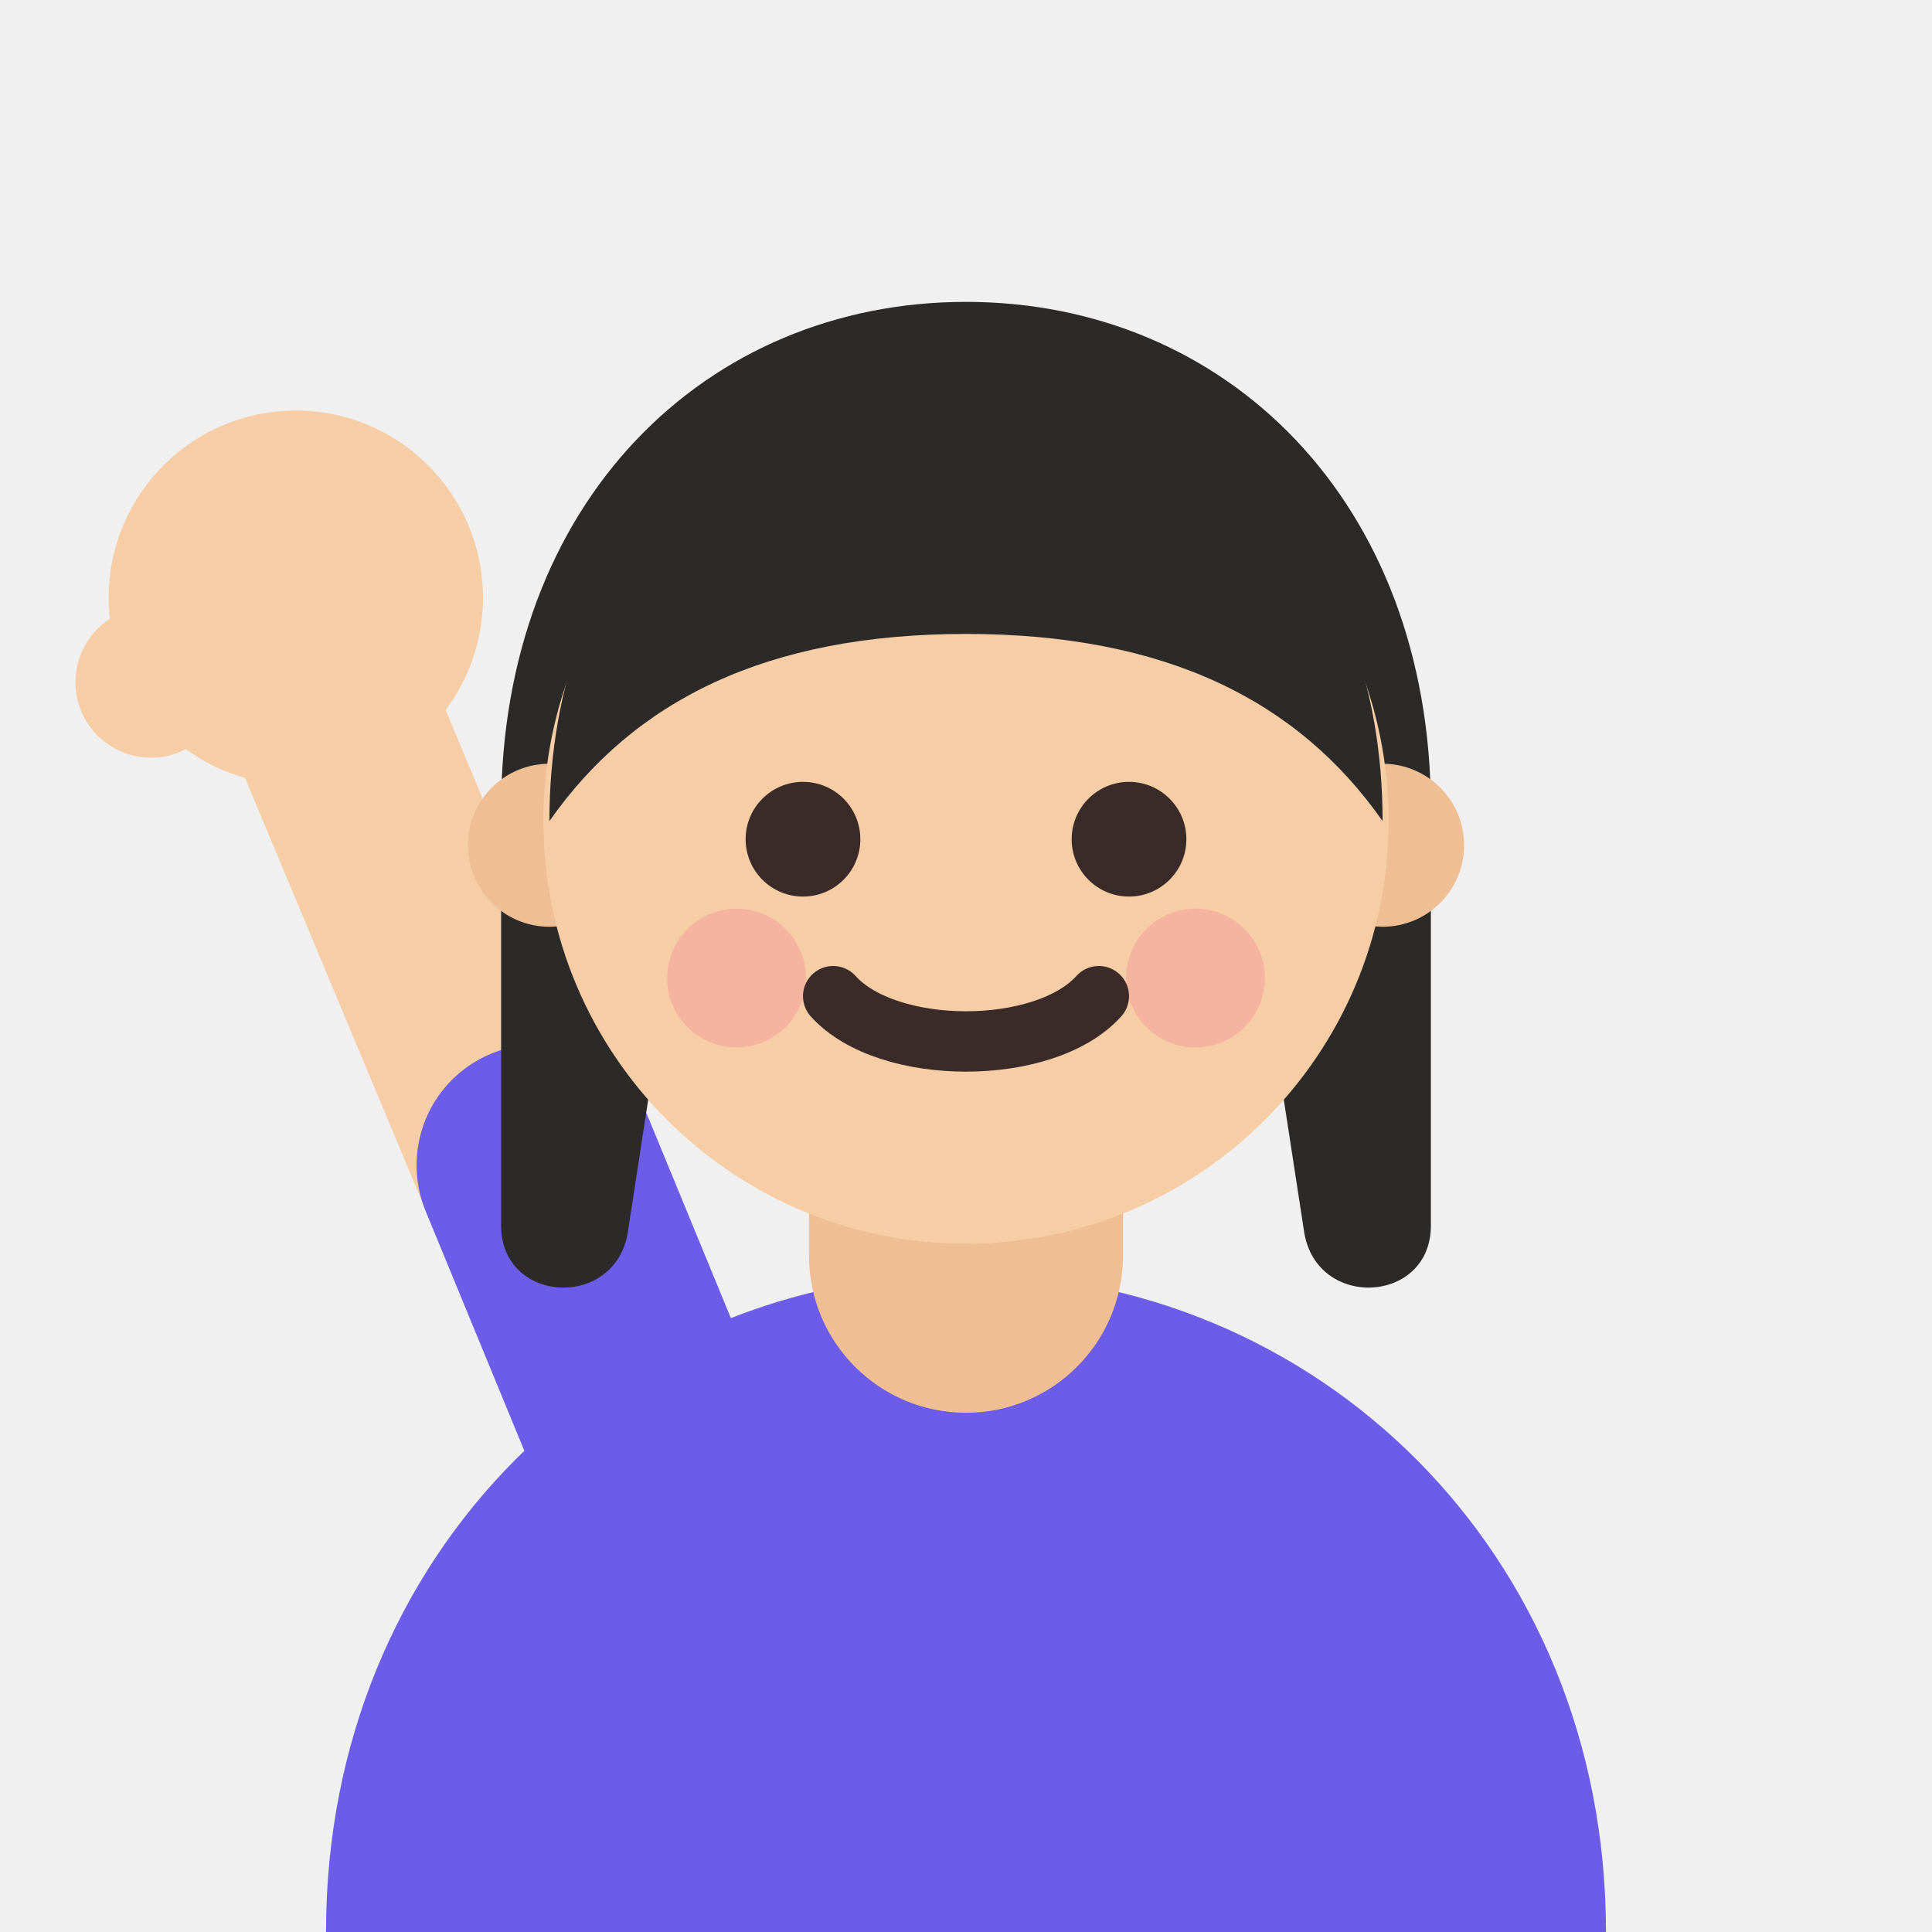
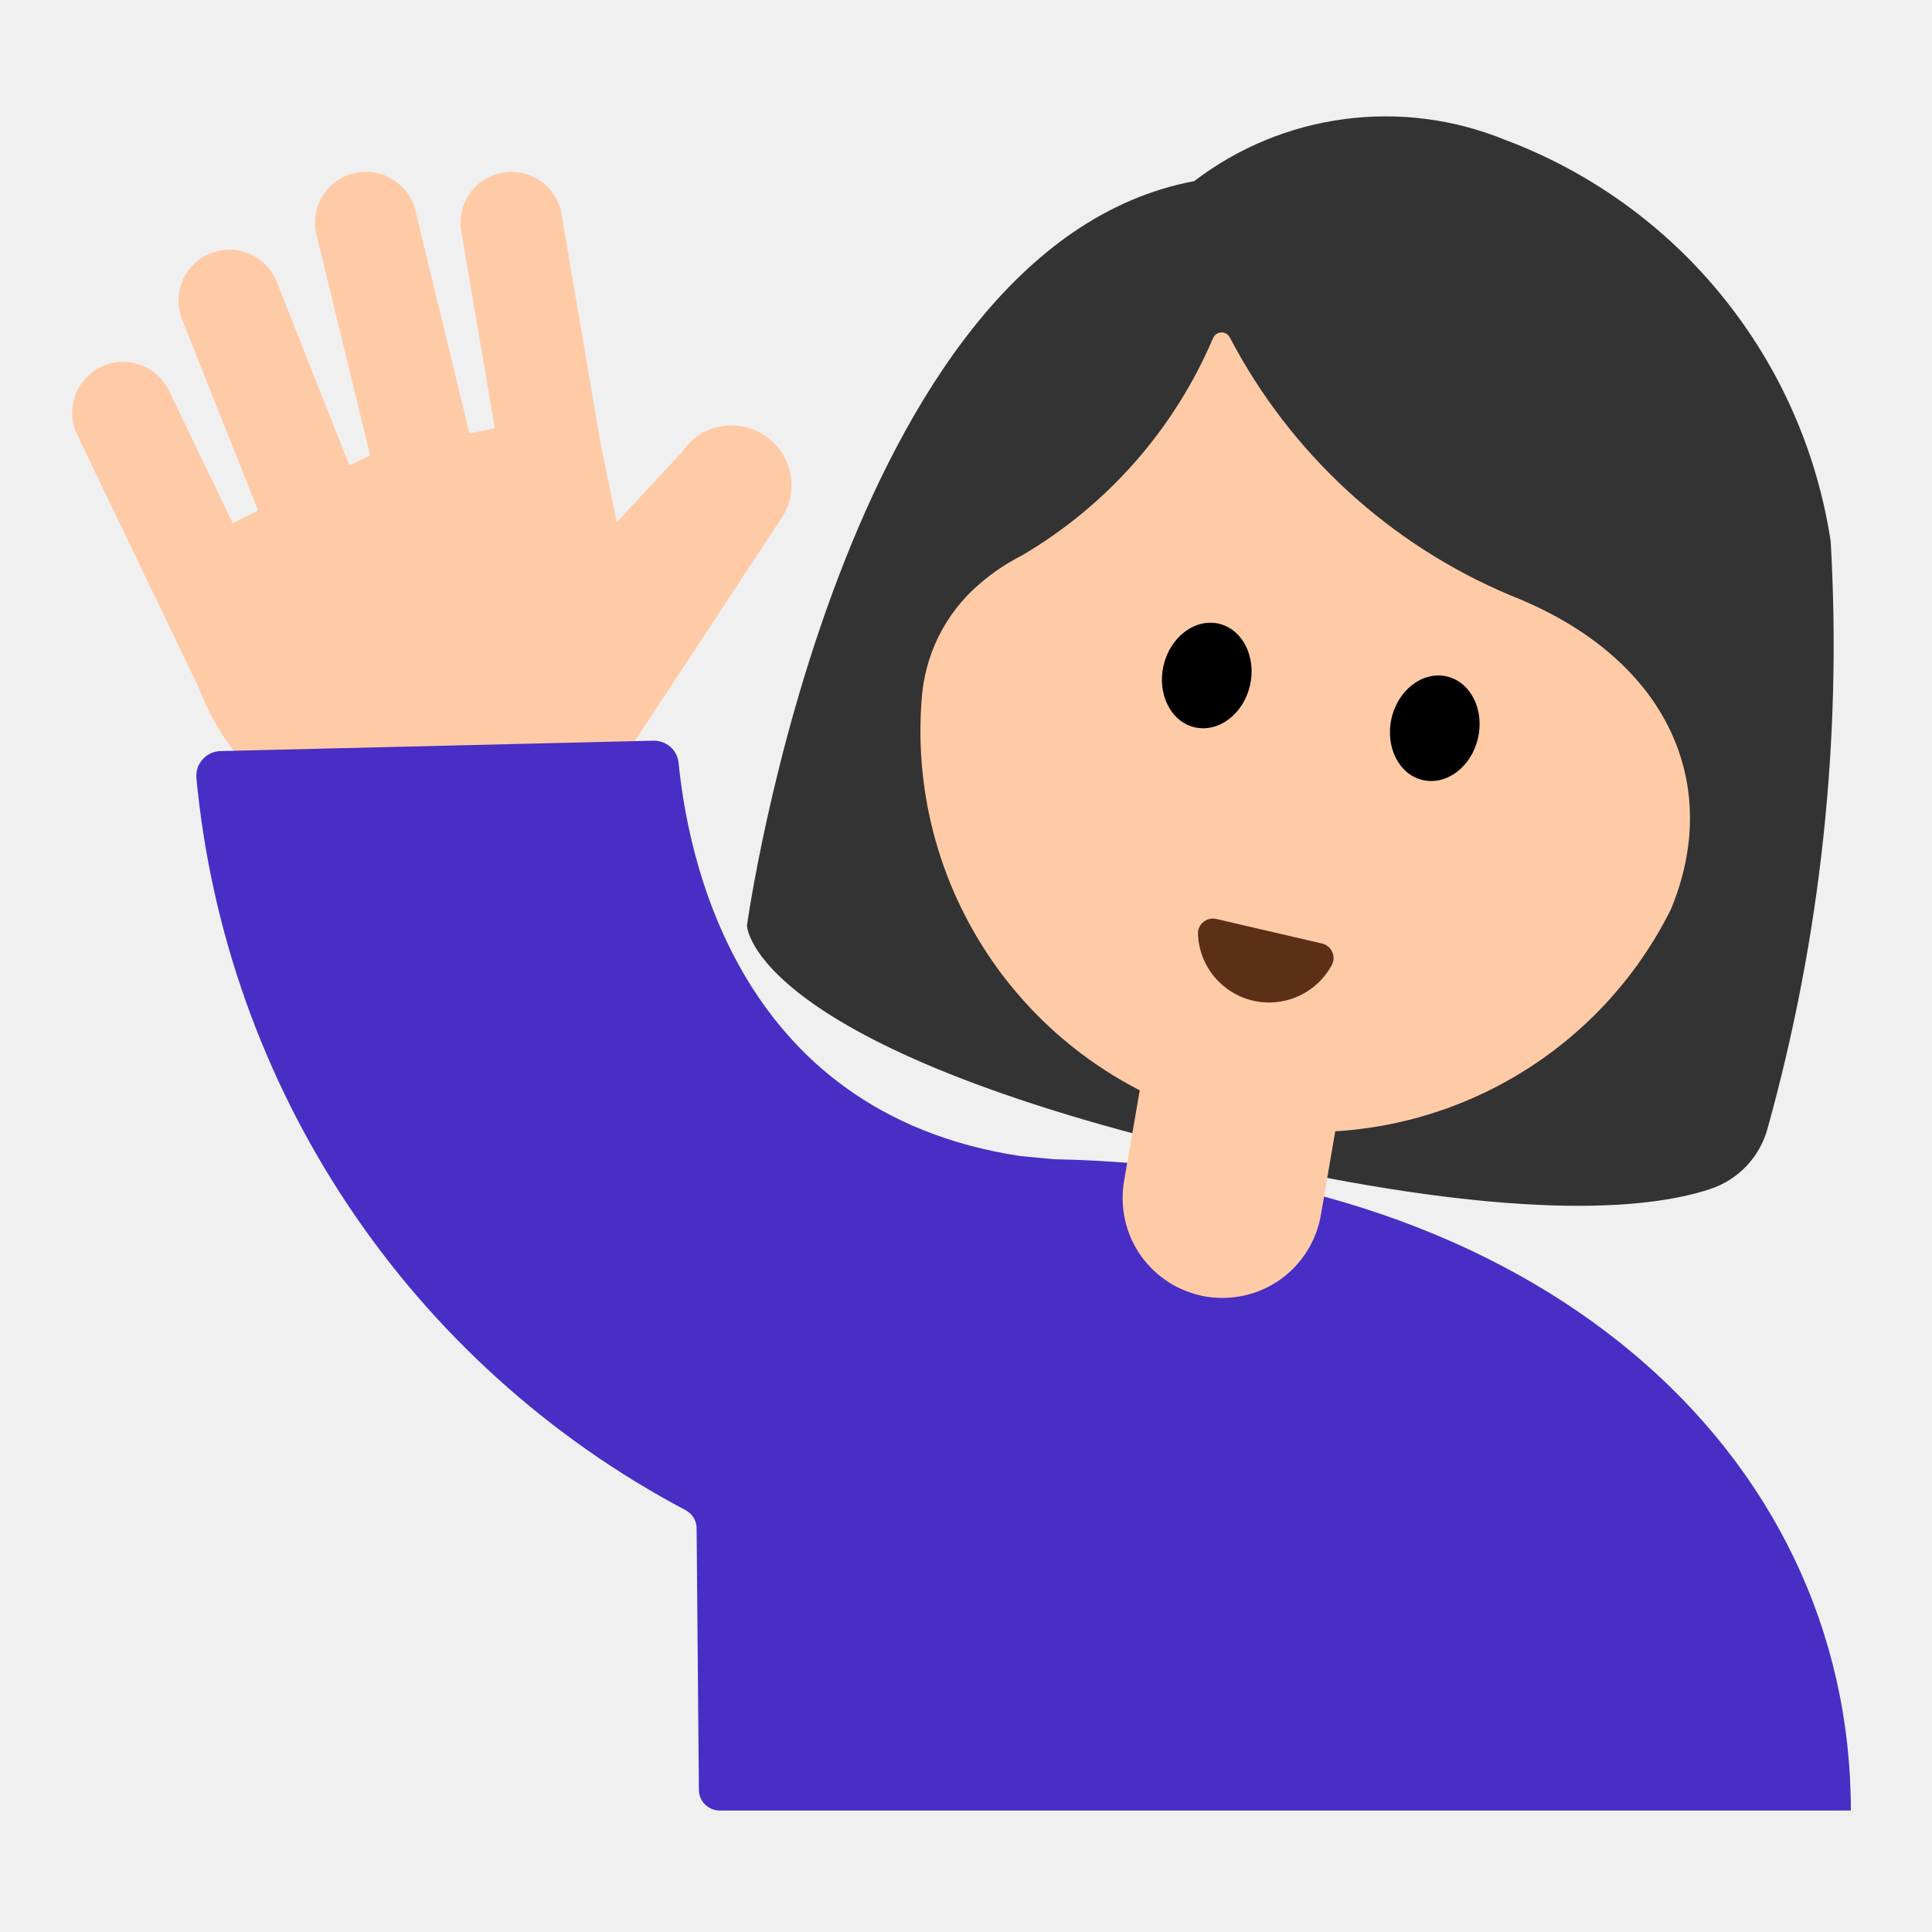
- <svg xmlns="http://www.w3.org/2000/svg" width="32" height="32" viewBox="0 0 32 32" fill="none">
-   <path d="M5.4 32c0-6.3 4.8-10.9 10.6-10.9S26.6 25.7 26.6 32Z" fill="#6C5CE7" />
-   <rect x="13.4" y="17.4" width="5.2" height="6" rx="2.6" fill="#EFBE93" />
-   <path d="M10.6 24 5 10.6" stroke="#F7CDA6" stroke-width="3.5" stroke-linecap="round" />
-   <path d="M11 24.4 8.9 19.3" stroke="#6C5CE7" stroke-width="4" stroke-linecap="round" />
-   <path d="M8.3 13.4C8.3 8.3 11.7 5 16 5s7.7 3.3 7.7 8.4v6.9c0 1.3-1.9 1.4-2.1.1l-.8-5.2c0-2.6-1.9-4.3-4.8-4.3s-4.8 1.7-4.8 4.3l-.8 5.2c-.2 1.3-2.1 1.2-2.1-.1v-6.9Z" fill="#2C2A29" />
-   <circle cx="9.1" cy="14" r="1.35" fill="#EFBE93" />
-   <circle cx="22.9" cy="14" r="1.35" fill="#EFBE93" />
-   <circle cx="16" cy="13.6" r="7" fill="#F7CDA6" />
-   <path d="M9.1 13.6C9.1 9 12.2 6 16 6s6.9 3 6.9 7.6c-1.4-2-3.6-3.1-6.9-3.1s-5.5 1.1-6.9 3.1Z" fill="#2C2A29" />
-   <circle cx="12.2" cy="16.2" r="1.15" fill="#F4A199" opacity=".55" />
-   <circle cx="19.8" cy="16.2" r="1.15" fill="#F4A199" opacity=".55" />
-   <circle cx="13.3" cy="13.9" r="0.95" fill="#3A2B28" />
-   <circle cx="18.7" cy="13.9" r="0.95" fill="#3A2B28" />
-   <path d="M13.8 16.5c.9 1 3.5 1 4.4 0" stroke="#3A2B28" stroke-width="1" stroke-linecap="round" />
-   <circle cx="4.9" cy="9.9" r="3.1" fill="#F7CDA6" />
-   <circle cx="2.5" cy="11.3" r="1.25" fill="#F7CDA6" />
+ <svg xmlns="http://www.w3.org/2000/svg" width="16" height="16" viewBox="0 0 16 16" fill="none">
+   <g id="u1F64B_u1F3FB_u200D_u2640,gesture,hand,happy,person raising hand" clip-path="url(#clip0_80_3708)">
+     <path id="Vector" d="M6.186 7.666C6.186 7.666 6.96 2.049 9.89 1.5C10.251 1.224 10.678 1.047 11.129 0.987C11.579 0.926 12.038 0.985 12.459 1.156C13.165 1.42 13.788 1.867 14.263 2.453C14.738 3.038 15.048 3.739 15.161 4.484C15.255 6.12 15.079 7.76 14.64 9.339C14.609 9.457 14.549 9.566 14.465 9.655C14.381 9.744 14.276 9.81 14.16 9.848C13.646 10.018 12.52 10.128 10.131 9.573C6.209 8.665 6.186 7.666 6.186 7.666Z" fill="#333333" />
+     <path id="Vector_2" d="M6.331 3.605C6.277 3.569 6.216 3.544 6.152 3.532C6.088 3.52 6.023 3.52 5.959 3.533C5.896 3.546 5.835 3.572 5.781 3.608C5.728 3.645 5.682 3.692 5.646 3.746L5.108 4.324L4.973 3.668L4.653 1.788C4.646 1.732 4.627 1.678 4.598 1.63C4.569 1.581 4.531 1.539 4.485 1.505C4.44 1.472 4.388 1.448 4.333 1.435C4.278 1.422 4.221 1.42 4.165 1.429C4.109 1.439 4.056 1.459 4.008 1.49C3.96 1.52 3.919 1.56 3.887 1.607C3.855 1.653 3.833 1.706 3.822 1.762C3.811 1.817 3.811 1.874 3.822 1.93L4.098 3.547L3.888 3.59L3.44 1.744C3.413 1.636 3.345 1.542 3.249 1.484C3.154 1.426 3.039 1.408 2.93 1.435C2.822 1.461 2.728 1.53 2.67 1.625C2.612 1.721 2.594 1.836 2.621 1.944L3.065 3.771L2.894 3.855L2.294 2.339C2.274 2.287 2.244 2.239 2.205 2.199C2.167 2.158 2.12 2.126 2.069 2.103C2.018 2.081 1.963 2.069 1.907 2.068C1.852 2.067 1.796 2.077 1.744 2.098C1.692 2.118 1.645 2.149 1.605 2.188C1.565 2.227 1.533 2.273 1.512 2.325C1.49 2.376 1.479 2.431 1.478 2.487C1.478 2.543 1.489 2.598 1.51 2.65L2.137 4.229L1.927 4.332L1.4 3.237C1.376 3.187 1.343 3.142 1.301 3.105C1.26 3.068 1.212 3.039 1.16 3.021C1.107 3.002 1.052 2.994 0.996 2.997C0.941 3 0.887 3.014 0.837 3.038C0.786 3.062 0.742 3.096 0.705 3.137C0.668 3.179 0.639 3.227 0.621 3.279C0.603 3.332 0.595 3.387 0.598 3.443C0.602 3.498 0.616 3.552 0.64 3.602L1.629 5.661L1.632 5.659C1.76 6.019 1.986 6.336 2.284 6.574C2.583 6.813 2.942 6.964 3.321 7.009C3.701 7.055 4.085 6.994 4.432 6.833C4.778 6.672 5.073 6.418 5.283 6.099L6.472 4.291C6.508 4.237 6.533 4.176 6.546 4.112C6.558 4.048 6.558 3.982 6.544 3.918C6.531 3.855 6.506 3.794 6.469 3.74C6.432 3.686 6.385 3.64 6.331 3.605Z" fill="#FFCBA7" />
+     <path id="Vector_3" d="M5.673 12.504C4.548 11.908 3.589 11.041 2.882 9.981C2.176 8.922 1.744 7.703 1.626 6.436C1.625 6.408 1.629 6.38 1.638 6.354C1.648 6.328 1.663 6.305 1.682 6.285C1.701 6.264 1.724 6.248 1.749 6.237C1.774 6.226 1.802 6.22 1.829 6.22L5.41 6.134C5.462 6.133 5.513 6.151 5.552 6.185C5.591 6.22 5.615 6.267 5.62 6.319C5.691 7.028 6.063 9.212 8.45 9.574L8.726 9.6C12.719 9.677 15.328 12.012 15.328 14.994H5.96C5.915 14.994 5.871 14.976 5.839 14.944C5.806 14.912 5.788 14.868 5.788 14.823L5.769 12.654C5.769 12.623 5.759 12.592 5.742 12.565C5.725 12.539 5.701 12.518 5.673 12.504Z" fill="#482EC4" />
+     <path id="Vector_4" d="M9.458 8.919L11.087 9.2L10.939 10.062C10.901 10.279 10.78 10.471 10.601 10.598C10.421 10.724 10.199 10.774 9.983 10.737C9.767 10.699 9.575 10.578 9.448 10.399C9.322 10.22 9.272 9.998 9.309 9.781L9.458 8.919Z" fill="#FFCBA7" />
+     <path id="Vector_5" d="M12.508 4.93C11.508 4.51 10.686 3.754 10.184 2.793C10.177 2.78 10.166 2.77 10.154 2.763C10.141 2.756 10.127 2.752 10.113 2.753C10.098 2.754 10.085 2.759 10.073 2.767C10.061 2.775 10.052 2.787 10.046 2.8C9.725 3.554 9.17 4.185 8.463 4.6C8.337 4.664 8.219 4.743 8.112 4.836C7.971 4.956 7.856 5.104 7.773 5.271C7.691 5.437 7.643 5.618 7.632 5.804C7.573 6.591 7.794 7.373 8.256 8.013C8.718 8.652 9.391 9.108 10.156 9.3C10.878 9.456 11.632 9.367 12.298 9.047C12.965 8.727 13.506 8.195 13.836 7.534C14.265 6.511 13.832 5.451 12.508 4.93Z" fill="#FFCBA7" />
+     <path id="Vector_6" d="M10.352 5.677C10.406 5.44 10.291 5.211 10.093 5.165C9.896 5.12 9.691 5.275 9.636 5.511C9.581 5.748 9.697 5.978 9.894 6.023C10.092 6.069 10.297 5.914 10.352 5.677Z" fill="black" />
+     <path id="Vector_7" d="M12.24 6.114C12.295 5.877 12.179 5.648 11.982 5.602C11.784 5.556 11.579 5.711 11.524 5.948C11.47 6.185 11.585 6.415 11.783 6.46C11.98 6.506 12.185 6.351 12.24 6.114Z" fill="black" />
+     <path id="Vector_8" d="M10.949 7.814C10.967 7.818 10.985 7.827 10.999 7.839C11.014 7.851 11.025 7.866 11.033 7.884C11.041 7.901 11.045 7.92 11.044 7.939C11.043 7.958 11.038 7.976 11.029 7.993C10.967 8.107 10.87 8.197 10.752 8.25C10.635 8.303 10.503 8.316 10.377 8.287C10.251 8.258 10.139 8.188 10.056 8.089C9.974 7.989 9.926 7.865 9.921 7.736C9.92 7.717 9.924 7.699 9.931 7.681C9.939 7.664 9.95 7.648 9.965 7.636C9.979 7.624 9.997 7.615 10.015 7.611C10.033 7.606 10.053 7.606 10.071 7.61L10.949 7.814Z" fill="#5C2F17" />
+   </g>
+   <defs>
+     <clipPath id="clip0_80_3708">
+       <rect width="16" height="16" fill="white" />
+     </clipPath>
+   </defs>
</svg>
